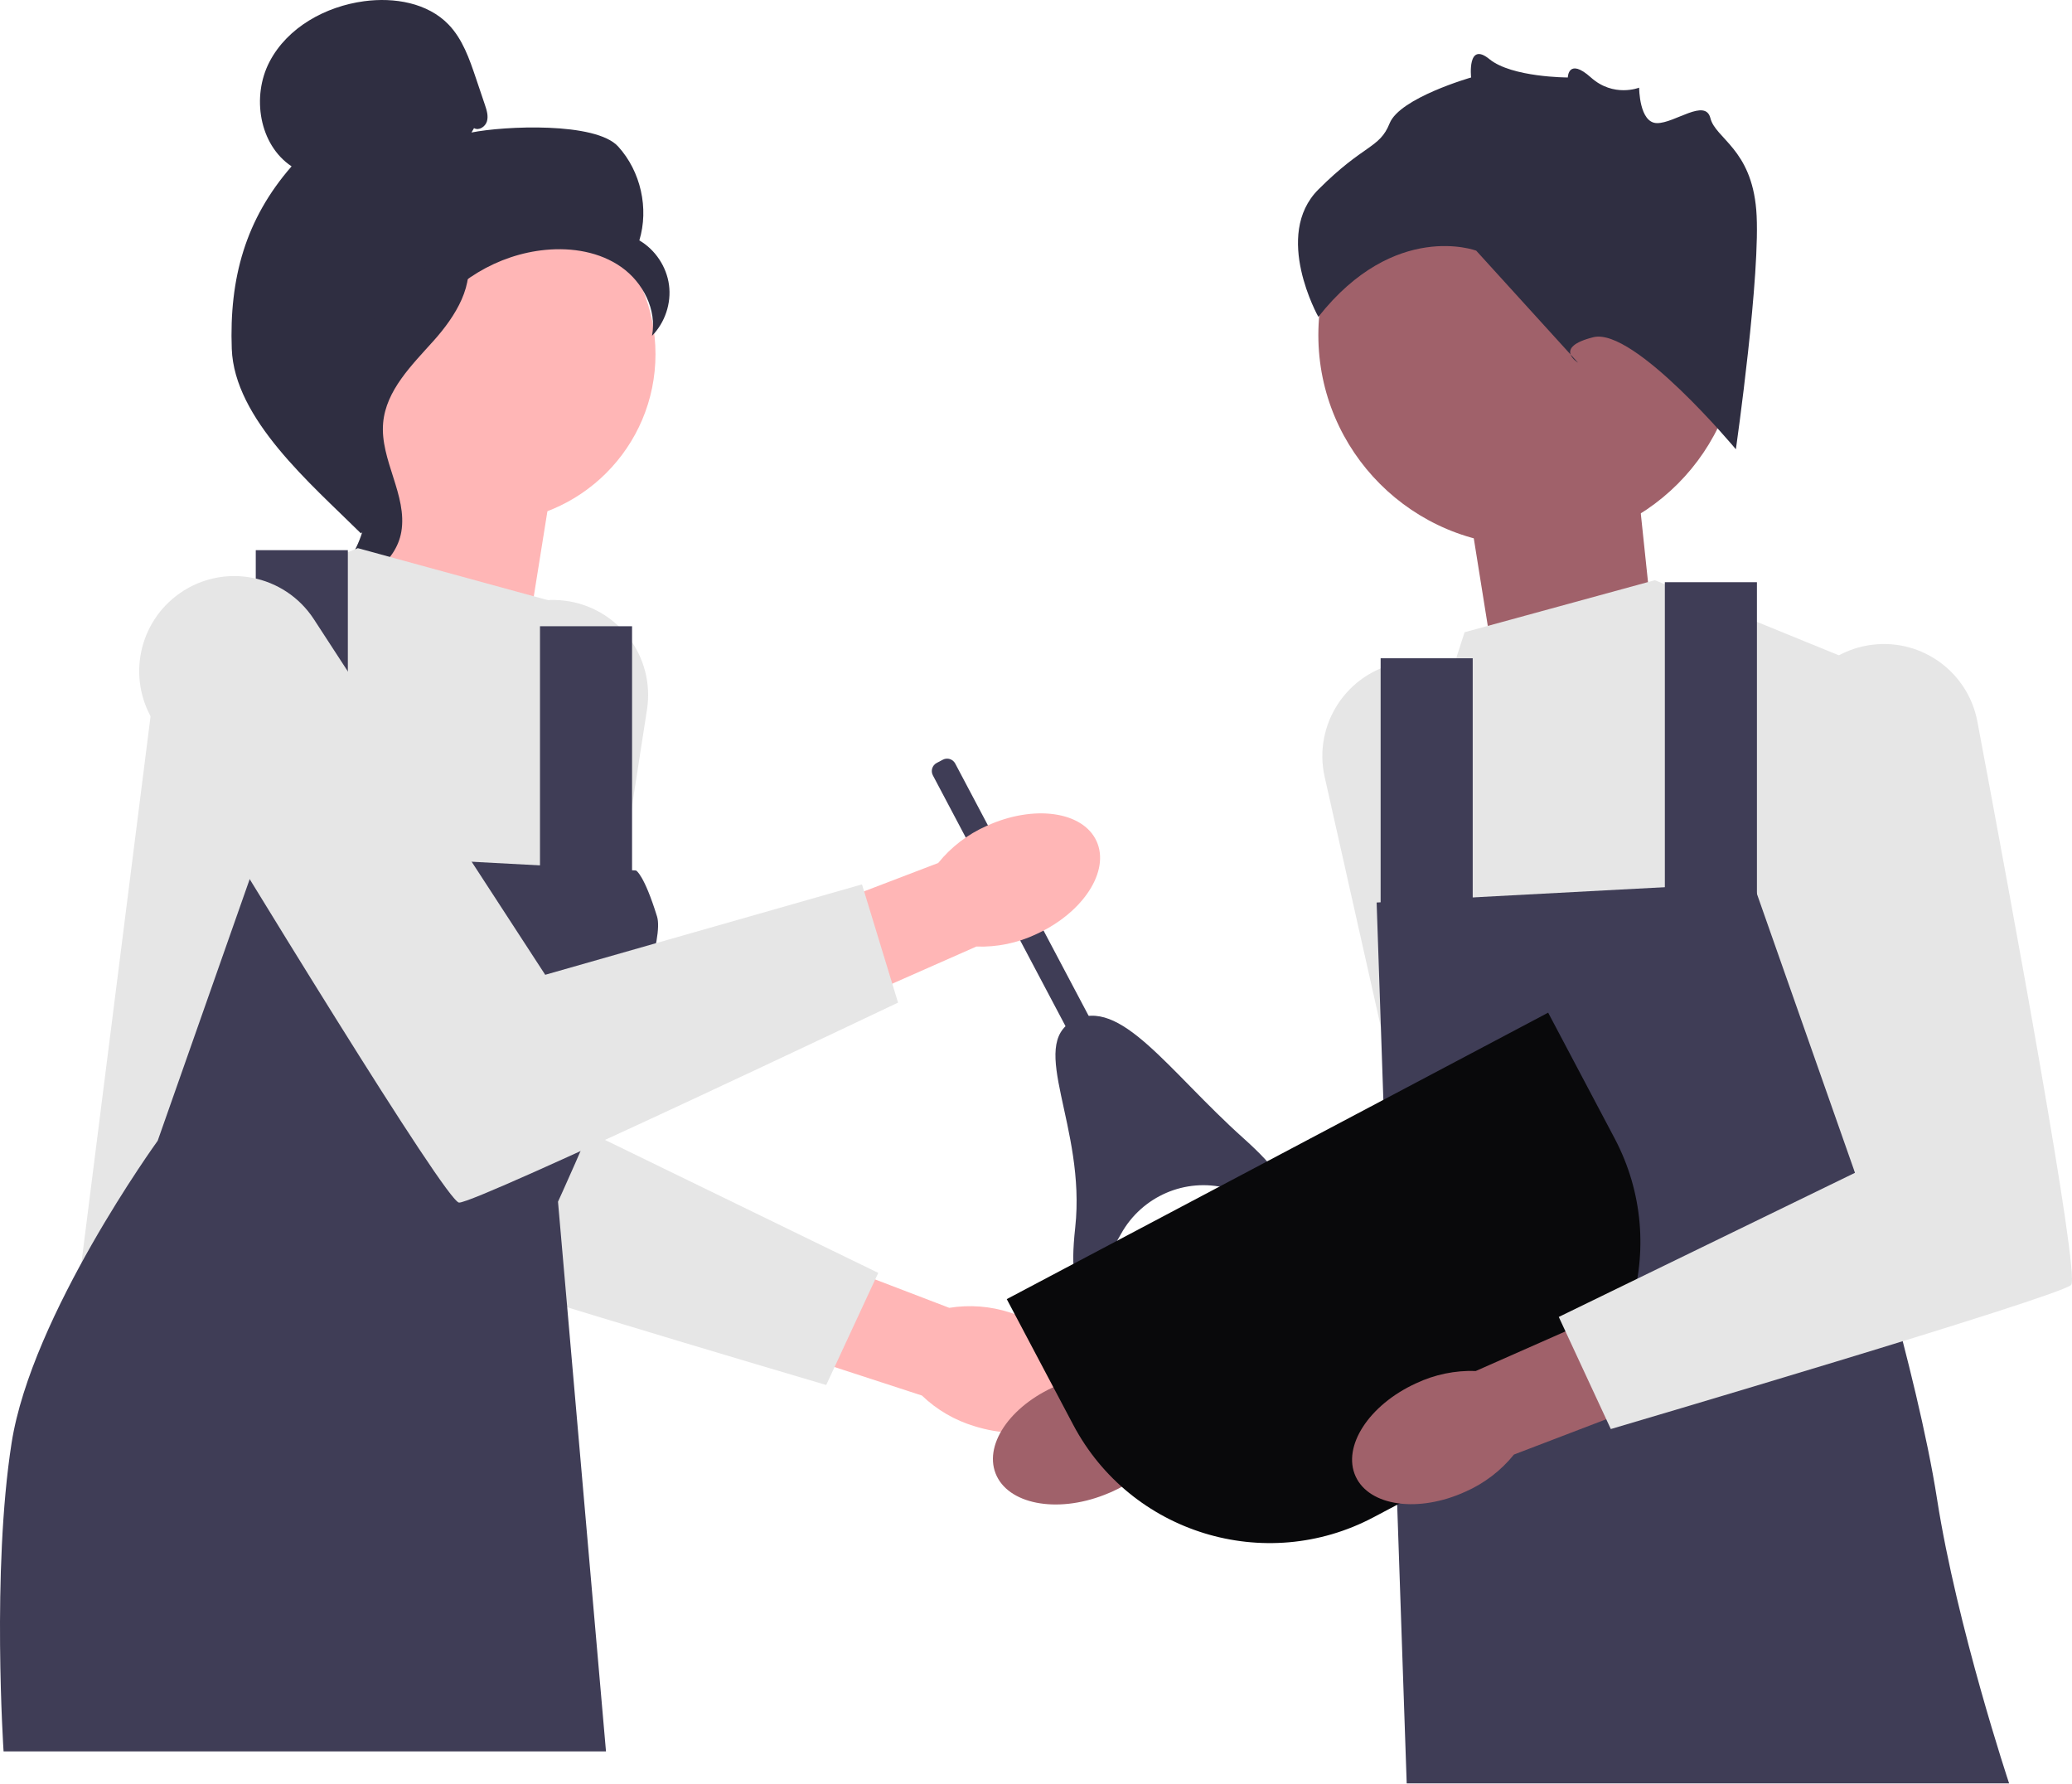
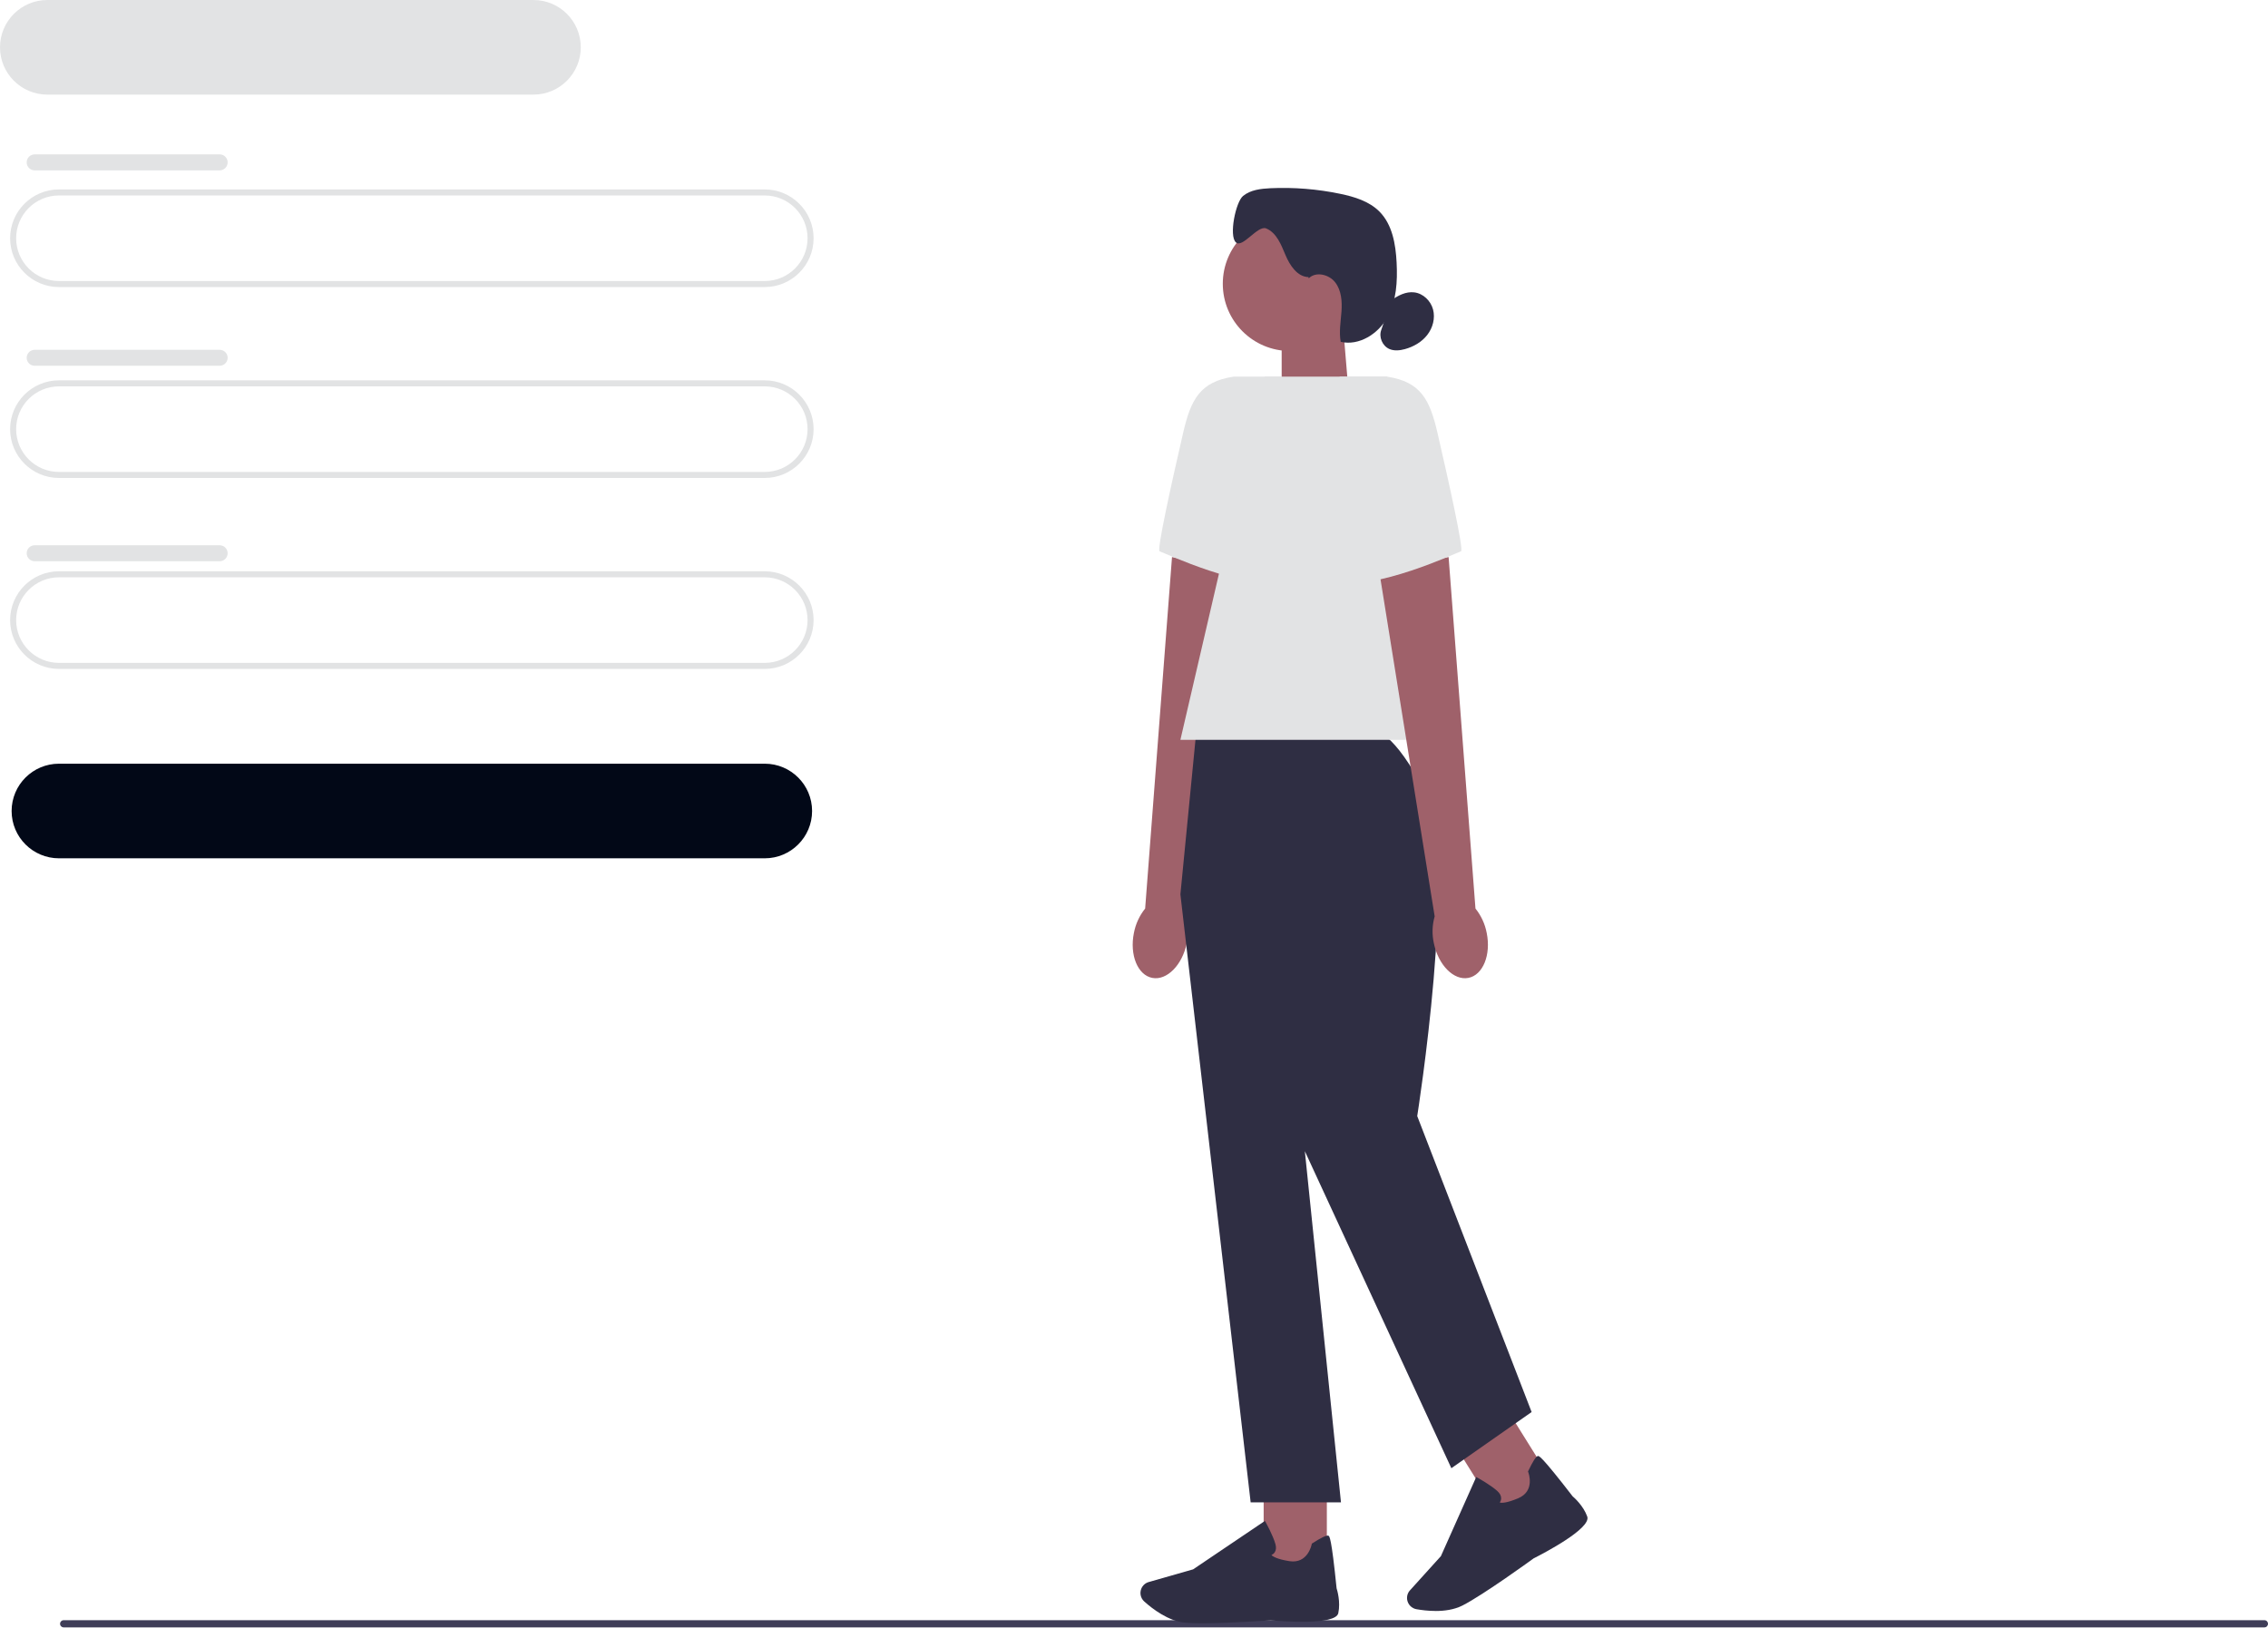
- <svg xmlns="http://www.w3.org/2000/svg" width="713.526" height="614" viewBox="0 0 713.526 614">
+ <svg xmlns="http://www.w3.org/2000/svg" width="751.57" height="539.42" viewBox="0 0 751.57 539.42">
+   <path d="m19.9,538.23c0,.66.53,1.19,1.19,1.19h729.29c.66,0,1.19-.53,1.19-1.19s-.53-1.19-1.19-1.19H21.09c-.66,0-1.19.53-1.19,1.19Z" fill="#3f3d58" />
+   <path d="m253.43,95.15H19.53c-8.92,0-16.18-7.26-16.18-16.18s7.26-16.18,16.18-16.18h233.9c8.92,0,16.18,7.26,16.18,16.18s-7.26,16.18-16.18,16.18ZM19.53,64.79c-7.82,0-14.18,6.36-14.18,14.18s6.36,14.18,14.18,14.18h233.9c7.82,0,14.18-6.36,14.18-14.18s-6.36-14.18-14.18-14.18H19.53Z" fill="#e2e3e4" />
+   <path d="m253.43,284.5H19.53c-8.65,0-15.68-7.03-15.68-15.68s7.03-15.68,15.68-15.68h233.9c8.65,0,15.68,7.03,15.68,15.68s-7.03,15.68-15.68,15.68Z" fill="#020817" />
+   <path d="m176.78,31.36H15.68C7.03,31.36,0,24.33,0,15.68S7.03,0,15.68,0h161.1c8.65,0,15.68,7.03,15.68,15.68s-7.03,15.68-15.68,15.68Z" fill="#e2e3e4" />
+   <path d="m253.43,158.43H19.53c-8.92,0-16.18-7.26-16.18-16.18s7.26-16.18,16.18-16.18h233.9c8.92,0,16.18,7.26,16.18,16.18s-7.26,16.18-16.18,16.18Zm-233.9-30.36c-7.82,0-14.18,6.36-14.18,14.18s6.36,14.18,14.18,14.18h233.9c7.82,0,14.18-6.36,14.18-14.18s-6.36-14.18-14.18-14.18H19.53Z" fill="#e2e3e4" />
+   <path d="m253.43,221.72H19.53c-8.92,0-16.18-7.26-16.18-16.18s7.26-16.18,16.18-16.18h233.9c8.92,0,16.18,7.26,16.18,16.18s-7.26,16.18-16.18,16.18Zm-233.9-30.36c-7.82,0-14.18,6.36-14.18,14.18s6.36,14.18,14.18,14.18h233.9c7.82,0,14.18-6.36,14.18-14.18s-6.36-14.18-14.18-14.18H19.53Z" fill="#e2e3e4" />
+   <path d="m11.49,51.17h61.3c1.46,0,2.65,1.18,2.65,2.65h0c0,1.46-1.19,2.65-2.65,2.65H11.49c-1.46,0-2.65-1.18-2.65-2.65h0c0-1.46,1.19-2.65,2.65-2.65Z" fill="#e2e3e4" />
+   <path d="m11.49,115.95h61.3c1.46,0,2.65,1.18,2.65,2.64h0c0,1.46-1.19,2.65-2.65,2.65H11.49c-1.46,0-2.65-1.18-2.65-2.64h0c0-1.46,1.19-2.65,2.65-2.65Z" fill="#e2e3e4" />
+   <path d="m11.49,180.74h61.3c1.46,0,2.65,1.18,2.65,2.65h0c0,1.46-1.19,2.64-2.65,2.64H11.49c-1.46,0-2.65-1.18-2.65-2.65h0c0-1.46,1.19-2.64,2.65-2.64Z" fill="#e2e3e4" />
  <g>
-     <path id="uuid-25964adc-e6e4-4b9a-b8ec-929b0c1831fb-809" d="m347.873,451.902c16.985,5.299,28.02,18.358,24.645,29.167-3.374,10.809-19.877,15.273-36.867,9.97-6.816-2.025-13.048-5.653-18.175-10.581l-71.685-23.361,11.679-33.406,69.428,26.576c7.021-1.138,14.213-.578,20.973,1.634l-0.0 0Z" fill="#ffb6b6" />
-     <path d="m194.305,206.79h-0c-17.093-2.024-32.831,9.528-36.015,26.443-11.357,60.333-35.479,190.8-32.303,193.976,4.136,4.136,158.531,49.627,158.531,49.627l17.921-38.599-102.011-49.627,22.372-144.302c2.84-18.319-10.086-35.338-28.495-37.519v0Z" fill="#e6e6e6" />
+     <polygon points="447.08 132.26 424.72 139.62 424.72 107.43 445.01 107.43 447.08 132.26" fill="#9f616a" />
+     <circle cx="427.49" cy="94.06" r="22.28" fill="#9f616a" />
+     <path d="m433.61,91.85c-3.73-.11-6.18-3.88-7.63-7.32s-2.94-7.39-6.4-8.81c-2.83-1.16-7.82,6.69-10.05,4.6-2.33-2.18-.06-13.37,2.41-15.38,2.47-2.01,5.85-2.4,9.03-2.55,7.76-.36,15.57.27,23.18,1.86,4.71.98,9.55,2.46,12.95,5.86,4.3,4.32,5.4,10.83,5.71,16.92.32,6.23-.04,12.75-3.07,18.2s-9.37,9.47-15.45,8.08c-.61-3.3.01-6.69.25-10.05.23-3.35-.01-6.97-2.06-9.64-2.04-2.67-6.42-3.73-8.8-1.36" fill="#2f2e43" />
+     <path d="m461.02,99.57c2.23-1.63,4.9-3,7.64-2.66,2.96.36,5.47,2.8,6.23,5.69s-.09,6.07-1.93,8.43c-1.83,2.36-4.56,3.92-7.44,4.7-1.67.45-3.5.64-5.09-.04-2.34-1.01-3.61-4-2.69-6.38" fill="#2f2e43" />
+     <g>
+       <path id="uuid-00bc58e7-734f-4d7c-a085-03c0cd267642-30" d="m375.76,309.2c-1.49,7.32,1.24,14.01,6.08,14.94s9.97-4.26,11.45-11.58c.63-2.92.53-5.94-.29-8.82l18.43-114.75-23.05-4.34-8.9,116.5c-1.89,2.36-3.16,5.12-3.72,8.06h0Z" fill="#9f616a" />
+       <path d="m424.48,124.85h-15.73c-11.12,1.69-14.14,7.62-16.67,18.58-3.86,16.72-8.79,38.98-7.81,39.31,1.57.52,28.35,13.12,42,10.24l-1.79-68.13h0Z" fill="#e2e3e4" />
+     </g>
+     <rect x="418.75" y="490.36" width="20.94" height="29.71" fill="#9f616a" />
+     <path d="m398.36,538.05c-2.2,0-4.16-.05-5.64-.19-5.56-.51-10.87-4.62-13.54-7.02-1.2-1.08-1.58-2.8-.96-4.28h0c.45-1.06,1.34-1.86,2.45-2.17l14.7-4.2,23.8-16.06.27.48c.1.18,2.44,4.39,3.22,7.23.3,1.08.22,1.98-.23,2.68-.31.48-.75.76-1.1.92.43.45,1.78,1.37,5.94,2.03,6.07.96,7.35-5.33,7.4-5.59l.04-.21.18-.12c2.89-1.86,4.67-2.71,5.28-2.53.38.11,1.02.31,2.75,17.44.17.54,1.38,4.48.56,8.25-.89,4.1-18.81,2.69-22.4,2.37-.1.01-13.52.97-22.71.97h0Z" fill="#2f2e43" />
+     <rect x="487.82" y="470.31" width="20.94" height="29.71" transform="translate(-181.25 337.18) rotate(-31.95)" fill="#9f616a" />
+     <path d="m475.72,533.98c-2.46,0-4.72-.3-6.33-.58-1.58-.28-2.82-1.54-3.08-3.12h0c-.18-1.14.15-2.29.93-3.14l10.25-11.34,11.7-26.22.48.26c.18.1,4.39,2.43,6.56,4.43.83.76,1.24,1.57,1.22,2.4-.01.58-.23,1.04-.45,1.37.6.16,2.23.22,6.11-1.42,5.66-2.39,3.42-8.41,3.32-8.66l-.08-.2.09-.19c1.47-3.11,2.52-4.77,3.14-4.94.39-.11,1.03-.28,11.56,13.35.43.36,3.54,3.07,4.84,6.7,1.41,3.95-14.54,12.24-17.75,13.86-.1.08-16.79,12.21-23.65,15.66-2.72,1.37-5.94,1.79-8.87,1.79h0Z" fill="#2f2e43" />
+     <path d="m455.11,241.91h-58.63l-5.32,54.54,23.28,201.52h29.93l-11.97-116.39,48.55,105.08,26.6-18.62-37.91-98.1s13.54-85.46,2.9-106.75c-10.64-21.28-17.43-21.28-17.43-21.28h0Z" fill="#2f2e43" />
+     <polygon points="484.28 245.23 391.16 245.23 419.1 124.85 459.67 124.85 484.28 245.23" fill="#e2e3e4" />
+     <path id="uuid-ece83039-1aa0-468e-a846-e0cb6ecd6032-31" d="m492.66,309.2c1.49,7.32-1.24,14.01-6.08,14.94s-9.97-4.26-11.45-11.58c-.63-2.92-.53-5.94.29-8.82l-18.43-114.75,23.05-4.34,8.9,116.5c1.89,2.36,3.16,5.12,3.72,8.06h0Z" fill="#9f616a" />
+     <path d="m443.94,124.85h15.73c11.12,1.69,14.14,7.62,16.67,18.58,3.86,16.72,8.79,38.98,7.81,39.31-1.57.52-28.35,13.12-42,10.24l1.79-68.13h0Z" fill="#e2e3e4" />
  </g>
-   <g>
-     <path id="uuid-a5d71dbf-4b88-4e86-8463-d776047f9b39-810" d="m380.312,514.658c-16.573,6.474-33.348,3.169-37.466-7.379s5.979-24.343,22.559-30.817c6.588-2.677,13.721-3.737,20.802-3.092l70.569-26.542,11.749,33.381-70.816,22.622c-4.772,5.275-10.737,9.331-17.398,11.827h-0Z" fill="#a0616a" />
-     <path d="m482.08,228.147h0c16.918-3.169,33.397,7.3,37.711,23.963,15.386,59.433,48.221,187.984,45.265,191.367-3.848,4.404-154.837,60.168-154.837,60.168l-20.474-37.307,98.445-56.37-32.019-142.472c-4.065-18.087,7.688-35.936,25.909-39.349l-0.0 0Z" fill="#e6e6e6" />
-   </g>
-   <polygon points="182.197 215.457 190.605 162.907 133.851 139.785 125.443 219.661 182.197 215.457" fill="#ffb6b6" />
-   <polygon points="513.663 223.728 505.255 171.178 562.009 148.056 570.417 227.932 513.663 223.728" fill="#a0616a" />
-   <g>
-     <circle cx="167.855" cy="121.925" r="57.875" fill="#ffb6b6" />
-     <path d="m163.236,44.116c1.675.978,3.918-.501,4.455-2.365s-.089-3.842-.709-5.679l-3.123-9.249c-2.215-6.56-4.565-13.348-9.362-18.341C147.258.946,135.753-.971,125.396.418c-13.3,1.784-26.423,8.986-32.607,20.895-6.184,11.909-3.551,28.527,7.623,35.958-15.926,18.254-21.478,38.598-20.601,62.807s27.259,46.49,44.463,63.544c3.842-2.329,7.335-13.244,5.222-17.209-2.113-3.965.914-8.559-1.702-12.211-2.617-3.652-4.806,2.163-2.16-1.468,1.669-2.292-4.846-7.564-2.365-8.935,12.001-6.634,15.993-21.593,23.531-33.049,9.092-13.817,24.653-23.175,41.12-24.727,9.071-.855,18.653.694,26.088,5.96s12.249,14.677,10.525,23.624c4.465-4.534,6.688-11.179,5.85-17.487s-4.72-12.142-10.214-15.352c3.341-11.048.479-23.757-7.276-32.307-7.755-8.55-39.211-7.093-50.532-4.843" fill="#2f2e41" />
-     <path d="m161.478,86.357c-14.994,1.619-25.821,14.607-34.963,26.602-5.269,6.914-10.789,14.548-10.656,23.24.134,8.787,6.009,16.325,8.817,24.652,4.59,13.612.117,29.807-10.809,39.134,10.795,2.049,22.466-6.046,24.329-16.875,2.169-12.606-7.387-24.773-6.255-37.514.997-11.225,9.843-19.864,17.363-28.257,7.52-8.393,14.583-19.53,11.124-30.256" fill="#2f2e41" />
-   </g>
-   <path d="m188.754,206.645l-65.523-17.921-67.548,27.571-28.949,228.836,165.423,5.514v-36.911s28.949-36.151,23.435-88.535l-5.514-52.384-21.324-66.169Z" fill="#e6e6e6" />
-   <path d="m219.038,299.696l-129.582-6.893-35.152,99.943S10.88,452.712,3.987,496.825c-6.893,44.113-2.757,106.147-2.757,106.147h207.452l-16.526-189.238s38.582-83.71,34.11-98.185c-4.472-14.475-7.229-15.853-7.229-15.853l-0-0Z" fill="#3f3d56" />
-   <rect x="88.078" y="189.413" width="31.706" height="117.175" fill="#3f3d56" />
-   <rect x="185.953" y="215.606" width="31.706" height="96.497" fill="#3f3d56" />
-   <path d="m504.35,217.673l65.523-17.921,67.548,27.571,28.949,228.836-165.423,5.514v-36.911s-16.922-37.736-.689-87.846c15.853-48.938-17.232-53.073-17.232-53.073l21.324-66.169v-0Z" fill="#e6e6e6" />
-   <path d="m474.065,310.724l129.582-6.893,35.152,99.943s21.367,68.237,28.26,112.35,24.813,97.875,24.813,97.875h-207.452l-6.22-181.966-4.136-121.31 0-0Z" fill="#3f3d56" />
-   <rect x="573.319" y="200.442" width="31.706" height="117.175" fill="#3f3d56" />
-   <rect x="475.444" y="226.634" width="31.706" height="96.497" fill="#3f3d56" />
-   <circle cx="526.48" cy="115.356" r="72.487" fill="#a0616a" />
-   <path d="m597.78,154.679s-35.07-42.084-49.098-38.577-5.26,8.767-5.26,8.767l-35.07-38.577s-28.056-10.521-54.358,22.795c0,0-15.781-28.056,0-43.837,15.781-15.781,21.042-14.028,24.549-22.795,3.507-8.767,28.056-15.781,28.056-15.781,0,0-1.408-12.62,6.31-6.31,7.718,6.31,26.993,6.31,26.993,6.31,0,0,.11-7.014,7.953,0s16.61,3.507,16.61,3.507c0,0,0,12.136,6.137,12.205s16.658-8.698,18.412-1.684,14.028,10.521,15.781,31.563-7.014,82.414-7.014,82.414Z" fill="#2f2e41" />
-   <g>
-     <path d="m328.942,262.869l56.122,106.095-7.693,4.069-56.122-106.095c-.815-1.54-.226-3.452,1.314-4.266l2.112-1.117c1.54-.815,3.452-.226,4.266,1.314v-0Z" fill="#3f3d56" />
-     <path d="m422.44,409.06c-14.278-3.681-29.215,2.837-36.38,15.724-8.972,16.137-19.221,29.376-15.789-2.176,3.778-34.735-16.599-62.789-.585-71.261,16.014-8.471,32.55,17.274,58.578,40.584,24.123,21.604,10.212,21.263-5.824,17.128l-0.0 0Z" fill="#3f3d56" />
-   </g>
-   <g>
-     <path id="uuid-cca3ea91-4b8f-4d88-9418-fea0098b5ff4-811" d="m339.796,284.332c16.185-7.39,33.118-5.029,37.82,5.272,4.702,10.301-4.608,24.64-20.801,32.03-6.428,3.041-13.49,4.498-20.596,4.25l-68.974,30.447-13.598-32.672,69.44-26.546c4.469-5.534,10.199-9.916,16.709-12.781v-0Z" fill="#ffb6b6" />
-     <path d="m61.845,204.293l-0.0 0c-14.08,9.9-18.09,29.007-9.172,43.729,31.809,52.509,100.921,165.766,105.406,166.011,5.84.32,151.178-68.848,151.178-68.848l-12.416-40.705-109.088,31.126-79.648-122.392c-10.111-15.538-31.096-19.585-46.26-8.922,0,0,0,0,0,0Z" fill="#e6e6e6" />
-   </g>
-   <path d="m346.693,447.268l186.438-98.621,22.886,43.266c19.742,37.322,5.47,83.65-31.852,103.392l-51.194,27.08c-37.322,19.742-83.65,5.47-103.392-31.852l-22.887-43.266h0v0h-0Z" fill="#09090b" />
-   <path id="uuid-f7f7485f-a1d4-48b6-9f93-907c0610bac7-812" d="m504.649,513.56c-16.184,7.393-33.118,5.034-37.821-5.266s4.605-24.64,20.796-32.033c6.427-3.042,13.489-4.5,20.596-4.253l68.97-30.457,13.603,32.67-69.436,26.556c-4.468,5.534-10.197,9.918-16.707,12.784h0Z" fill="#a0616a" />
-   <path d="m644.922,221.954h0c17.093-2.024,32.831,9.528,36.015,26.443,11.357,60.333,35.479,190.8,32.303,193.976-4.136,4.136-158.531,49.627-158.531,49.627l-17.921-38.599,102.011-49.627-22.372-144.302c-2.84-18.319,10.086-35.338,28.495-37.519v-0Z" fill="#e6e6e6" />
</svg>
